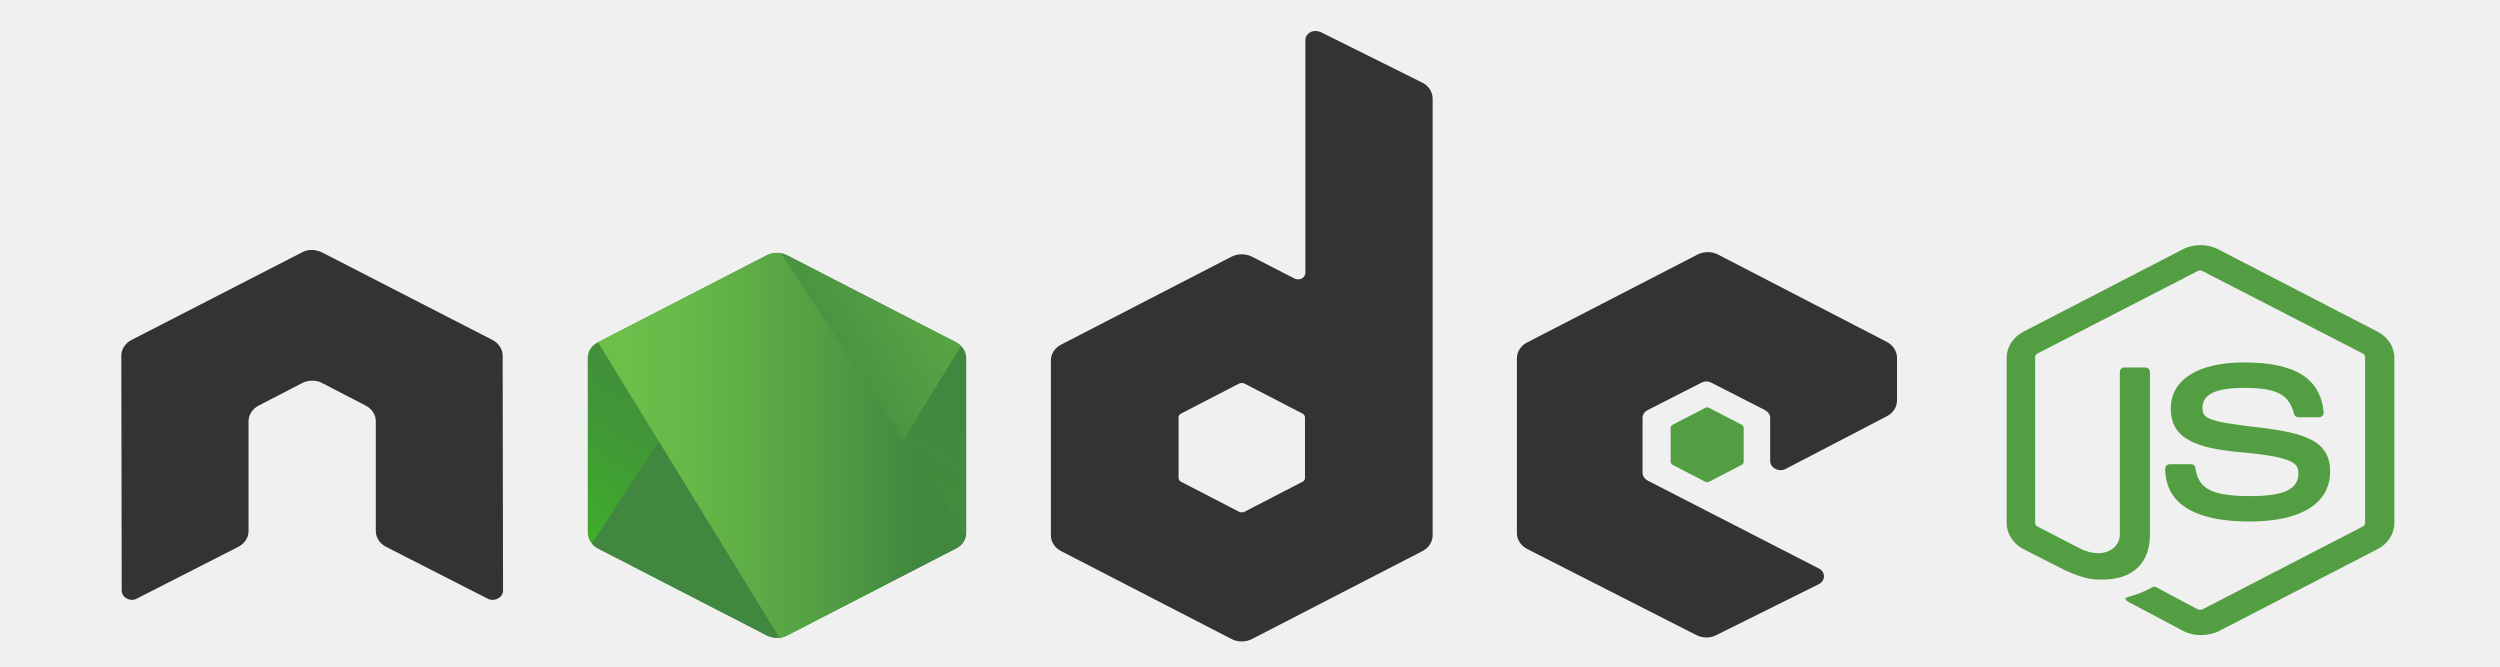
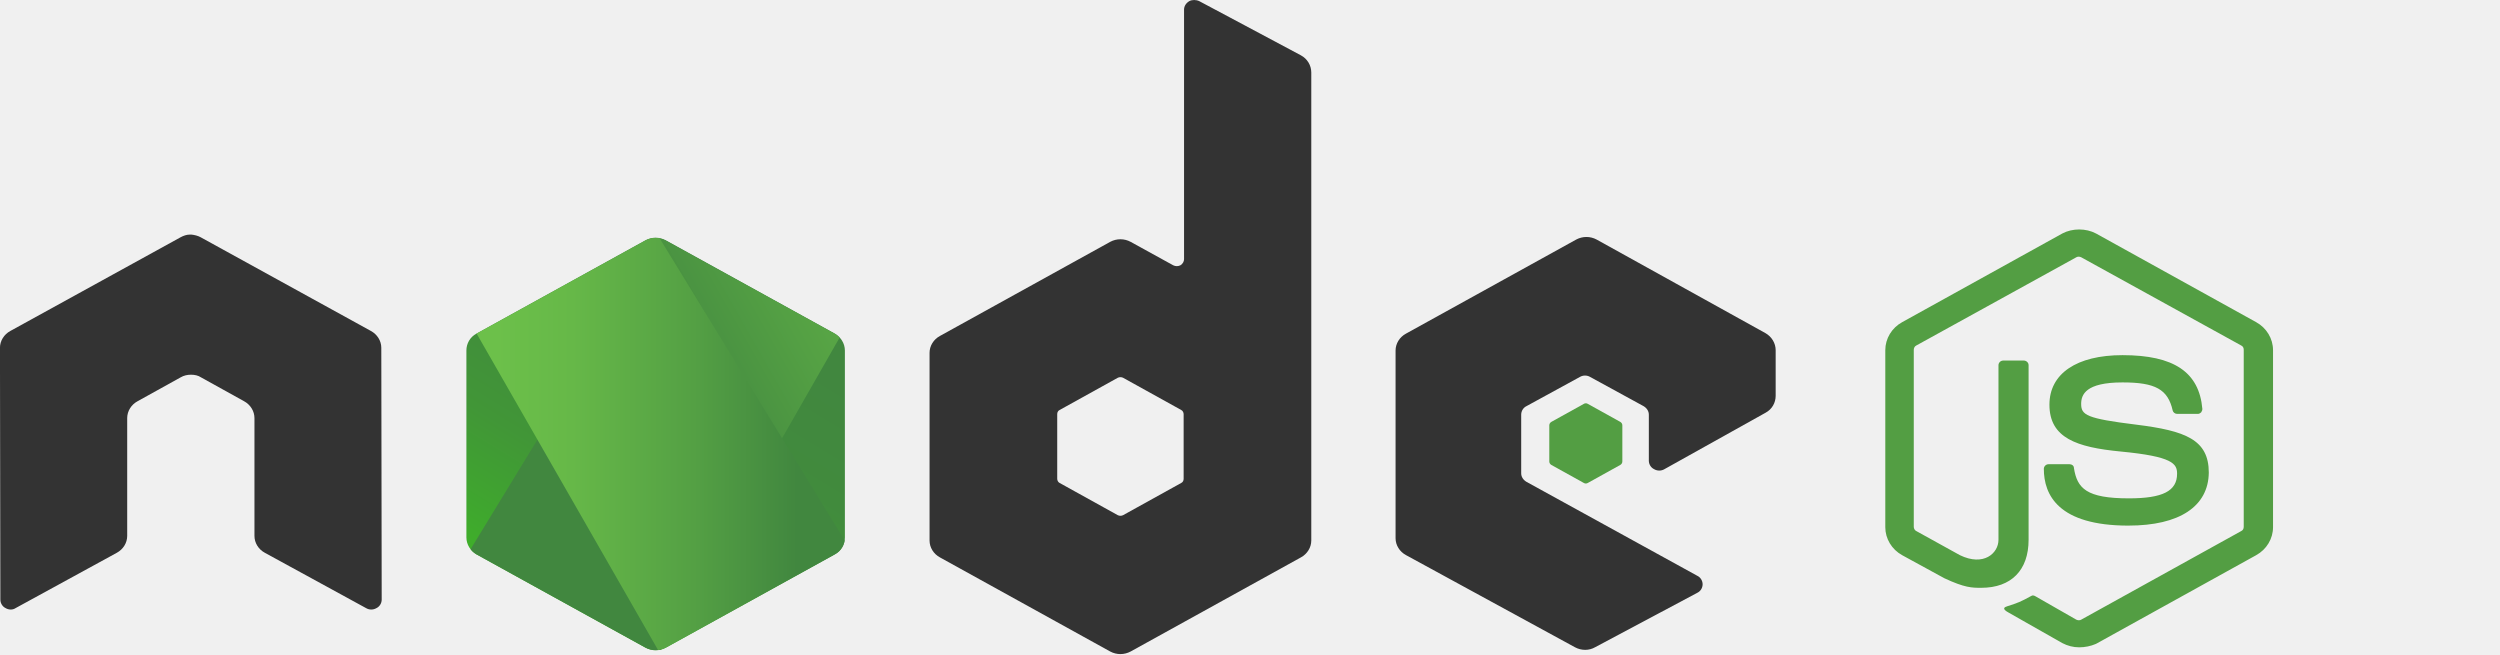
- <svg xmlns="http://www.w3.org/2000/svg" width="172" height="45.883" viewBox="0 0 172 45.883" version="1.1" id="svg1717">
+ <svg xmlns="http://www.w3.org/2000/svg" width="172" height="45" viewBox="0 0 172 45" version="1.1" id="svg1717">
  <defs id="defs1711">
    <linearGradient id="linearGradient-1-8" y2="105.422" x2="32.862" y1="21.346" x1="79.823" gradientTransform="scale(0.9368124,1.06745)" gradientUnits="userSpaceOnUse">
      <stop id="stop1421" offset="0%" stop-color="#41873F" />
      <stop id="stop1423" offset="32.88%" stop-color="#418B3D" />
      <stop id="stop1425" offset="63.52%" stop-color="#419637" />
      <stop id="stop1427" offset="93.19%" stop-color="#3FA92D" />
      <stop id="stop1429" offset="100%" stop-color="#3FAE2A" />
    </linearGradient>
    <mask id="mask-3-69" fill="#ffffff">
      <path d="m 57.903,1.849 c -1.849,-1.04 -4.045,-1.04 -5.894,0 L 3.352,29.934 c -1.849,1.04 -2.889,3.005 -2.889,5.085 V 91.305 c 0,2.08 1.156,4.045 2.889,5.085 l 48.657,28.085 c 1.849,1.04 4.045,1.04 5.894,0 L 106.561,96.39 c 1.849,-1.04 2.889,-3.005 2.889,-5.085 V 35.019 c 0,-2.08 -1.156,-4.045 -2.889,-5.085 z" id="use1503" />
    </mask>
    <linearGradient id="linearGradient-4-6" y2="-19.865" x2="184.674" y1="64.593" x1="51.369" gradientTransform="scale(0.9260189,1.079892)" gradientUnits="userSpaceOnUse">
      <stop id="stop1433" offset="13.76%" stop-color="#41873F" />
      <stop id="stop1435" offset="40.32%" stop-color="#54A044" />
      <stop id="stop1437" offset="71.36%" stop-color="#66B848" />
      <stop id="stop1439" offset="90.81%" stop-color="#6CC04A" />
    </linearGradient>
    <mask id="mask5" fill="#ffffff">
      <path d="m 57.903,1.849 c -1.849,-1.04 -4.045,-1.04 -5.894,0 L 3.352,29.934 c -1.849,1.04 -2.889,3.005 -2.889,5.085 V 91.305 c 0,2.08 1.156,4.045 2.889,5.085 l 48.657,28.085 c 1.849,1.04 4.045,1.04 5.894,0 L 106.561,96.39 c 1.849,-1.04 2.889,-3.005 2.889,-5.085 V 35.019 c 0,-2.08 -1.156,-4.045 -2.889,-5.085 z" id="use5" />
    </mask>
    <linearGradient id="linearGradient-5-0" y2="1.397" x2="60.6" y1="1.397" x1="5.443" gradientTransform="scale(1.632993,0.6123724)" gradientUnits="userSpaceOnUse">
      <stop id="stop1442" offset="9.192%" stop-color="#6CC04A" />
      <stop id="stop1444" offset="28.64%" stop-color="#66B848" />
      <stop id="stop1446" offset="59.68%" stop-color="#54A044" />
      <stop id="stop1448" offset="86.24%" stop-color="#41873F" />
    </linearGradient>
    <linearGradient id="linearGradient-6-0" y2="66.989" x2="120.279" y1="66.989" x1="-1.421" gradientTransform="scale(0.9251409,1.080917)" gradientUnits="userSpaceOnUse">
      <stop id="stop1451" offset="9.192%" stop-color="#6CC04A" />
      <stop id="stop1453" offset="28.64%" stop-color="#66B848" />
      <stop id="stop1455" offset="59.68%" stop-color="#54A044" />
      <stop id="stop1457" offset="86.24%" stop-color="#41873F" />
    </linearGradient>
    <linearGradient id="linearGradient-7-9" y2="68.363" x2="169.633" y1="68.363" x1="118.038" gradientTransform="scale(0.6546469,1.527541)" gradientUnits="userSpaceOnUse">
      <stop id="stop1460" offset="9.192%" stop-color="#6CC04A" />
      <stop id="stop1462" offset="28.64%" stop-color="#66B848" />
      <stop id="stop1464" offset="59.68%" stop-color="#54A044" />
      <stop id="stop1466" offset="86.24%" stop-color="#41873F" />
    </linearGradient>
    <linearGradient id="linearGradient-8-1" y2="150.752" x2="87.897" y1="150.752" x1="-1.039" gradientTransform="scale(1.265975,0.7899048)" gradientUnits="userSpaceOnUse">
      <stop id="stop1469" offset="9.192%" stop-color="#6CC04A" />
      <stop id="stop1471" offset="28.64%" stop-color="#66B848" />
      <stop id="stop1473" offset="59.68%" stop-color="#54A044" />
      <stop id="stop1475" offset="86.24%" stop-color="#41873F" />
    </linearGradient>
    <linearGradient id="linearGradient-9-2" y2="216.514" x2="46.004" y1="37.182" x1="100.854" gradientTransform="scale(1.265975,0.7899048)" gradientUnits="userSpaceOnUse">
      <stop id="stop1478" offset="0%" stop-color="#41873F" />
      <stop id="stop1480" offset="32.88%" stop-color="#418B3D" />
      <stop id="stop1482" offset="63.52%" stop-color="#419637" />
      <stop id="stop1484" offset="93.19%" stop-color="#3FA92D" />
      <stop id="stop1486" offset="100%" stop-color="#3FAE2A" />
    </linearGradient>
  </defs>
  <g id="layer1" transform="translate(-1.071882,-1077.437)">
-     <g transform="matrix(1.275902,0,0,1.275902,-42.50498,1075.27)" id="g1051">
+     <g transform="matrix(1.275902,0,0,1.367037,-50.85359,1072.833)" id="g1051">
      <path style="fill:#539e43;stroke:none;stroke-width:0.177;stroke-opacity:0.953" d="m 152.811,35.946 c -0.325,0 -0.628,-0.077 -0.909,-0.213 l -2.879,-1.526 c -0.433,-0.213 -0.216,-0.29 -0.087,-0.328 0.584,-0.174 0.693,-0.213 1.299,-0.522 0.065,-0.039 0.151,-0.019 0.216,0.019 l 2.208,1.179 c 0.087,0.039 0.195,0.039 0.26,0 l 8.636,-4.463 c 0.087,-0.039 0.13,-0.116 0.13,-0.213 v -8.907 c 0,-0.097 -0.043,-0.174 -0.13,-0.213 l -8.636,-4.444 c -0.087,-0.039 -0.195,-0.039 -0.26,0 l -8.636,4.444 c -0.087,0.039 -0.13,0.135 -0.13,0.213 v 8.907 c 0,0.077 0.043,0.174 0.13,0.213 l 2.359,1.217 c 1.277,0.58 2.078,-0.097 2.078,-0.773 v -8.791 c 0,-0.116 0.108,-0.232 0.26,-0.232 h 1.104 c 0.13,0 0.26,0.097 0.26,0.232 v 8.791 c 0,1.526 -0.931,2.415 -2.554,2.415 -0.498,0 -0.887,0 -1.991,-0.483 l -2.273,-1.159 c -0.563,-0.29 -0.909,-0.831 -0.909,-1.41 v -8.907 c 0,-0.58 0.346,-1.121 0.909,-1.41 l 8.636,-4.463 c 0.541,-0.27 1.277,-0.27 1.818,0 l 8.636,4.463 c 0.563,0.29 0.909,0.831 0.909,1.41 v 8.907 c 0,0.58 -0.346,1.121 -0.909,1.41 l -8.636,4.463 c -0.281,0.116 -0.606,0.174 -0.909,0.174 z m 2.662,-6.125 c -3.788,0 -4.567,-1.546 -4.567,-2.859 0,-0.116 0.108,-0.232 0.26,-0.232 h 1.125 c 0.13,0 0.238,0.077 0.238,0.193 0.173,1.024 0.671,1.526 2.965,1.526 1.818,0 2.597,-0.367 2.597,-1.237 0,-0.502 -0.216,-0.869 -3.052,-1.121 -2.359,-0.213 -3.831,-0.676 -3.831,-2.357 0,-1.565 1.472,-2.492 3.939,-2.492 2.77,0 4.134,0.85 4.307,2.705 0,0.058 -0.022,0.116 -0.065,0.174 -0.043,0.039 -0.108,0.077 -0.173,0.077 h -1.125 c -0.108,0 -0.216,-0.077 -0.238,-0.174 -0.26,-1.063 -0.931,-1.41 -2.705,-1.41 -1.991,0 -2.229,0.618 -2.229,1.082 0,0.56 0.281,0.734 2.965,1.043 2.662,0.309 3.917,0.754 3.917,2.415 -0.022,1.7 -1.58,2.666 -4.329,2.666 z" id="path1491" />
      <path style="fill:#333333;stroke:none;stroke-width:0.177;stroke-opacity:0.953" d="m 61.258,20.873 c 0,-0.348 -0.216,-0.676 -0.563,-0.85 l -9.177,-4.714 c -0.151,-0.077 -0.325,-0.116 -0.498,-0.135 h -0.087 c -0.173,0 -0.346,0.058 -0.498,0.135 l -9.177,4.714 c -0.346,0.174 -0.563,0.502 -0.563,0.85 l 0.022,12.674 c 0,0.174 0.108,0.348 0.281,0.425 0.173,0.097 0.39,0.097 0.541,0 l 5.454,-2.782 c 0.346,-0.174 0.563,-0.502 0.563,-0.85 v -5.931 c 0,-0.348 0.216,-0.676 0.563,-0.85 l 2.316,-1.198 c 0.173,-0.097 0.368,-0.135 0.563,-0.135 0.195,0 0.39,0.039 0.541,0.135 l 2.316,1.198 c 0.346,0.174 0.563,0.502 0.563,0.85 v 5.931 c 0,0.348 0.216,0.676 0.563,0.85 l 5.454,2.782 c 0.173,0.097 0.39,0.097 0.563,0 0.173,-0.077 0.281,-0.251 0.281,-0.425 z" id="path1493" />
      <path style="fill:#333333;stroke:none;stroke-width:0.177;stroke-opacity:0.953" d="m 105.366,3.426 c -0.173,-0.077 -0.39,-0.077 -0.541,0 -0.173,0.097 -0.281,0.251 -0.281,0.425 V 16.41 c 0,0.116 -0.065,0.232 -0.195,0.309 -0.13,0.058 -0.26,0.058 -0.39,0 l -2.294,-1.179 c -0.346,-0.174 -0.757,-0.174 -1.104,0 l -9.177,4.734 c -0.346,0.174 -0.563,0.502 -0.563,0.85 v 9.448 c 0,0.348 0.216,0.676 0.563,0.85 l 9.177,4.734 c 0.346,0.174 0.757,0.174 1.104,0 l 9.177,-4.734 c 0.346,-0.174 0.563,-0.502 0.563,-0.85 V 7.02 c 0,-0.367 -0.216,-0.696 -0.563,-0.869 z m -0.844,24.035 c 0,0.097 -0.043,0.174 -0.13,0.213 l -3.138,1.623 c -0.087,0.039 -0.195,0.039 -0.281,0 l -3.138,-1.623 c -0.087,-0.039 -0.13,-0.135 -0.13,-0.213 v -3.246 c 0,-0.097 0.043,-0.174 0.13,-0.213 l 3.138,-1.623 c 0.087,-0.039 0.195,-0.039 0.281,0 l 3.138,1.623 c 0.087,0.039 0.13,0.135 0.13,0.213 z" id="path1495" />
      <g style="fill:none;stroke:none;stroke-opacity:0.953" transform="matrix(0.1872626,0,0,0.1671706,115.755,15.15393)" id="g1501">
        <path style="fill:#333333;stroke:none;stroke-opacity:0.953" d="m 107.601,53.743 c 1.849,-1.04 2.889,-3.005 2.889,-5.085 V 34.904 c 0,-2.08 -1.156,-4.045 -2.889,-5.085 L 58.944,1.618 c -1.849,-1.04 -4.045,-1.04 -5.894,0 L 4.045,29.934 c -1.849,1.04 -3.005,3.005 -3.005,5.085 v 56.516 c 0,2.08 1.156,4.045 3.005,5.085 L 52.702,124.359 c 1.849,1.04 4.045,1.04 5.779,0 l 29.472,-16.412 c 0.925,-0.462 1.502,-1.502 1.502,-2.543 0,-1.04 -0.578,-2.08 -1.502,-2.543 L 38.718,74.546 C 37.793,73.968 37.215,73.044 37.215,72.004 v -17.683 c 0,-1.04 0.578,-2.08 1.502,-2.543 L 54.089,42.994 c 0.925,-0.578 2.08,-0.578 3.005,0 l 15.372,8.784 c 0.925,0.578 1.502,1.502 1.502,2.543 v 13.869 c 0,1.04 0.578,2.08 1.502,2.543 0.925,0.578 2.08,0.578 3.005,0 z" id="path1497" />
        <path style="fill:#539e43;stroke:none;stroke-opacity:0.953" d="m 55.245,51.084 c 0.347,-0.231 0.809,-0.231 1.156,0 l 9.362,5.432 c 0.347,0.231 0.578,0.578 0.578,1.04 v 10.864 c 0,0.462 -0.231,0.809 -0.578,1.04 l -9.362,5.432 c -0.347,0.231 -0.809,0.231 -1.156,0 L 45.884,69.461 C 45.537,69.23 45.306,68.883 45.306,68.421 V 57.557 c 0,-0.462 0.231,-0.809 0.578,-1.04 z" id="path1499" />
      </g>
      <g style="fill:none;stroke:none;stroke-opacity:0.953" transform="matrix(0.1872626,0,0,0.1671706,65.7597,15.15393)" id="g1534">
        <mask id="mask6" fill="#ffffff">
          <path d="m 57.903,1.849 c -1.849,-1.04 -4.045,-1.04 -5.894,0 L 3.352,29.934 c -1.849,1.04 -2.889,3.005 -2.889,5.085 V 91.305 c 0,2.08 1.156,4.045 2.889,5.085 l 48.657,28.085 c 1.849,1.04 4.045,1.04 5.894,0 L 106.561,96.39 c 1.849,-1.04 2.889,-3.005 2.889,-5.085 V 35.019 c 0,-2.08 -1.156,-4.045 -2.889,-5.085 z" id="use6" />
        </mask>
        <path d="m 57.903,1.849 c -1.849,-1.04 -4.045,-1.04 -5.894,0 L 3.352,29.934 c -1.849,1.04 -2.889,3.005 -2.889,5.085 V 91.305 c 0,2.08 1.156,4.045 2.889,5.085 l 48.657,28.085 c 1.849,1.04 4.045,1.04 5.894,0 L 106.561,96.39 c 1.849,-1.04 2.889,-3.005 2.889,-5.085 V 35.019 c 0,-2.08 -1.156,-4.045 -2.889,-5.085 z" id="use1506" style="fill:url(#linearGradient-1-8);stroke:none;stroke-opacity:0.953" />
        <g style="stroke:none;stroke-opacity:0.953" mask="url(#mask-3-69)" id="g1514">
          <path style="stroke:none;stroke-opacity:0.953" d="M 51.893,1.849 3.121,29.934 C 1.271,30.974 0,32.939 0,35.019 V 91.305 c 0,1.387 0.578,2.658 1.502,3.698 L 56.285,1.156 C 54.898,0.925 53.28,1.04 51.893,1.849 Z" id="path1508" />
          <path style="stroke:none;stroke-opacity:0.953" d="m 56.632,125.053 c 0.462,-0.116 0.925,-0.347 1.387,-0.578 L 106.792,96.39 c 1.849,-1.04 3.005,-3.005 3.005,-5.085 V 35.019 c 0,-1.502 -0.693,-3.005 -1.734,-4.045 z" id="path1510" />
          <path d="M 106.676,29.934 57.788,1.849 C 57.326,1.618 56.748,1.387 56.285,1.271 L 1.502,95.119 c 0.462,0.578 1.04,1.04 1.618,1.387 L 52.009,124.591 c 1.387,0.809 3.005,1.04 4.507,0.578 L 107.948,31.09 c -0.347,-0.462 -0.809,-0.809 -1.271,-1.156 z" id="path1512" style="fill:url(#linearGradient-4-6);stroke:none;stroke-opacity:0.953" />
        </g>
        <g style="stroke:none;stroke-opacity:0.953" mask="url(#mask-3-69)" id="g1532">
          <g style="stroke:none;stroke-opacity:0.953" transform="translate(0,-9.24605)" id="g1530">
            <path style="fill:none;stroke:none;stroke-opacity:0.953" d="M 109.797,100.551 V 44.265 c 0,-2.08 -1.271,-4.045 -3.121,-5.085 L 57.788,11.095 C 57.21,10.749 56.632,10.517 55.939,10.402 l 53.512,91.42 c 0.231,-0.347 0.347,-0.809 0.347,-1.271 z" id="path1516" />
            <path style="fill:none;stroke:none;stroke-opacity:0.953" d="M 3.121,39.18 C 1.271,40.22 0,42.185 0,44.265 v 56.285 c 0,2.08 1.387,4.045 3.121,5.085 l 48.888,28.085 c 1.156,0.693 2.427,0.925 3.814,0.693 L 3.467,39.065 Z" id="path1518" />
            <path d="M 50.391,0.809 49.698,1.156 h 0.925 z" id="path1520" style="fill:url(#linearGradient-5-0);fill-rule:evenodd;stroke:none;stroke-opacity:0.953" />
            <path d="m 106.792,105.636 c 1.387,-0.809 2.427,-2.196 2.889,-3.698 L 56.054,10.402 c -1.387,-0.231 -2.889,-0.116 -4.161,0.693 l -48.542,27.969 52.356,95.465 c 0.693,-0.116 1.502,-0.347 2.196,-0.693 z" id="path1522" style="fill:url(#linearGradient-6-0);fill-rule:evenodd;stroke:none;stroke-opacity:0.953" />
            <path d="m 111.299,104.712 -0.347,-0.578 v 0.809 z" id="path1524" style="fill:url(#linearGradient-7-9);fill-rule:evenodd;stroke:none;stroke-opacity:0.953" />
            <path d="m 106.792,105.636 -48.773,28.085 c -0.693,0.347 -1.387,0.578 -2.196,0.693 l 0.925,1.734 54.089,-31.321 v -0.693 l -1.387,-2.312 c -0.231,1.618 -1.271,3.005 -2.658,3.814 z" id="path1526" style="fill:url(#linearGradient-8-1);fill-rule:evenodd;stroke:none;stroke-opacity:0.953" />
            <path d="m 106.792,105.636 -48.773,28.085 c -0.693,0.347 -1.387,0.578 -2.196,0.693 l 0.925,1.734 54.089,-31.321 v -0.693 l -1.387,-2.312 c -0.231,1.618 -1.271,3.005 -2.658,3.814 z" id="path1528" style="fill:url(#linearGradient-9-2);fill-rule:evenodd;stroke:none;stroke-opacity:0.953" />
          </g>
        </g>
      </g>
    </g>
  </g>
</svg>
